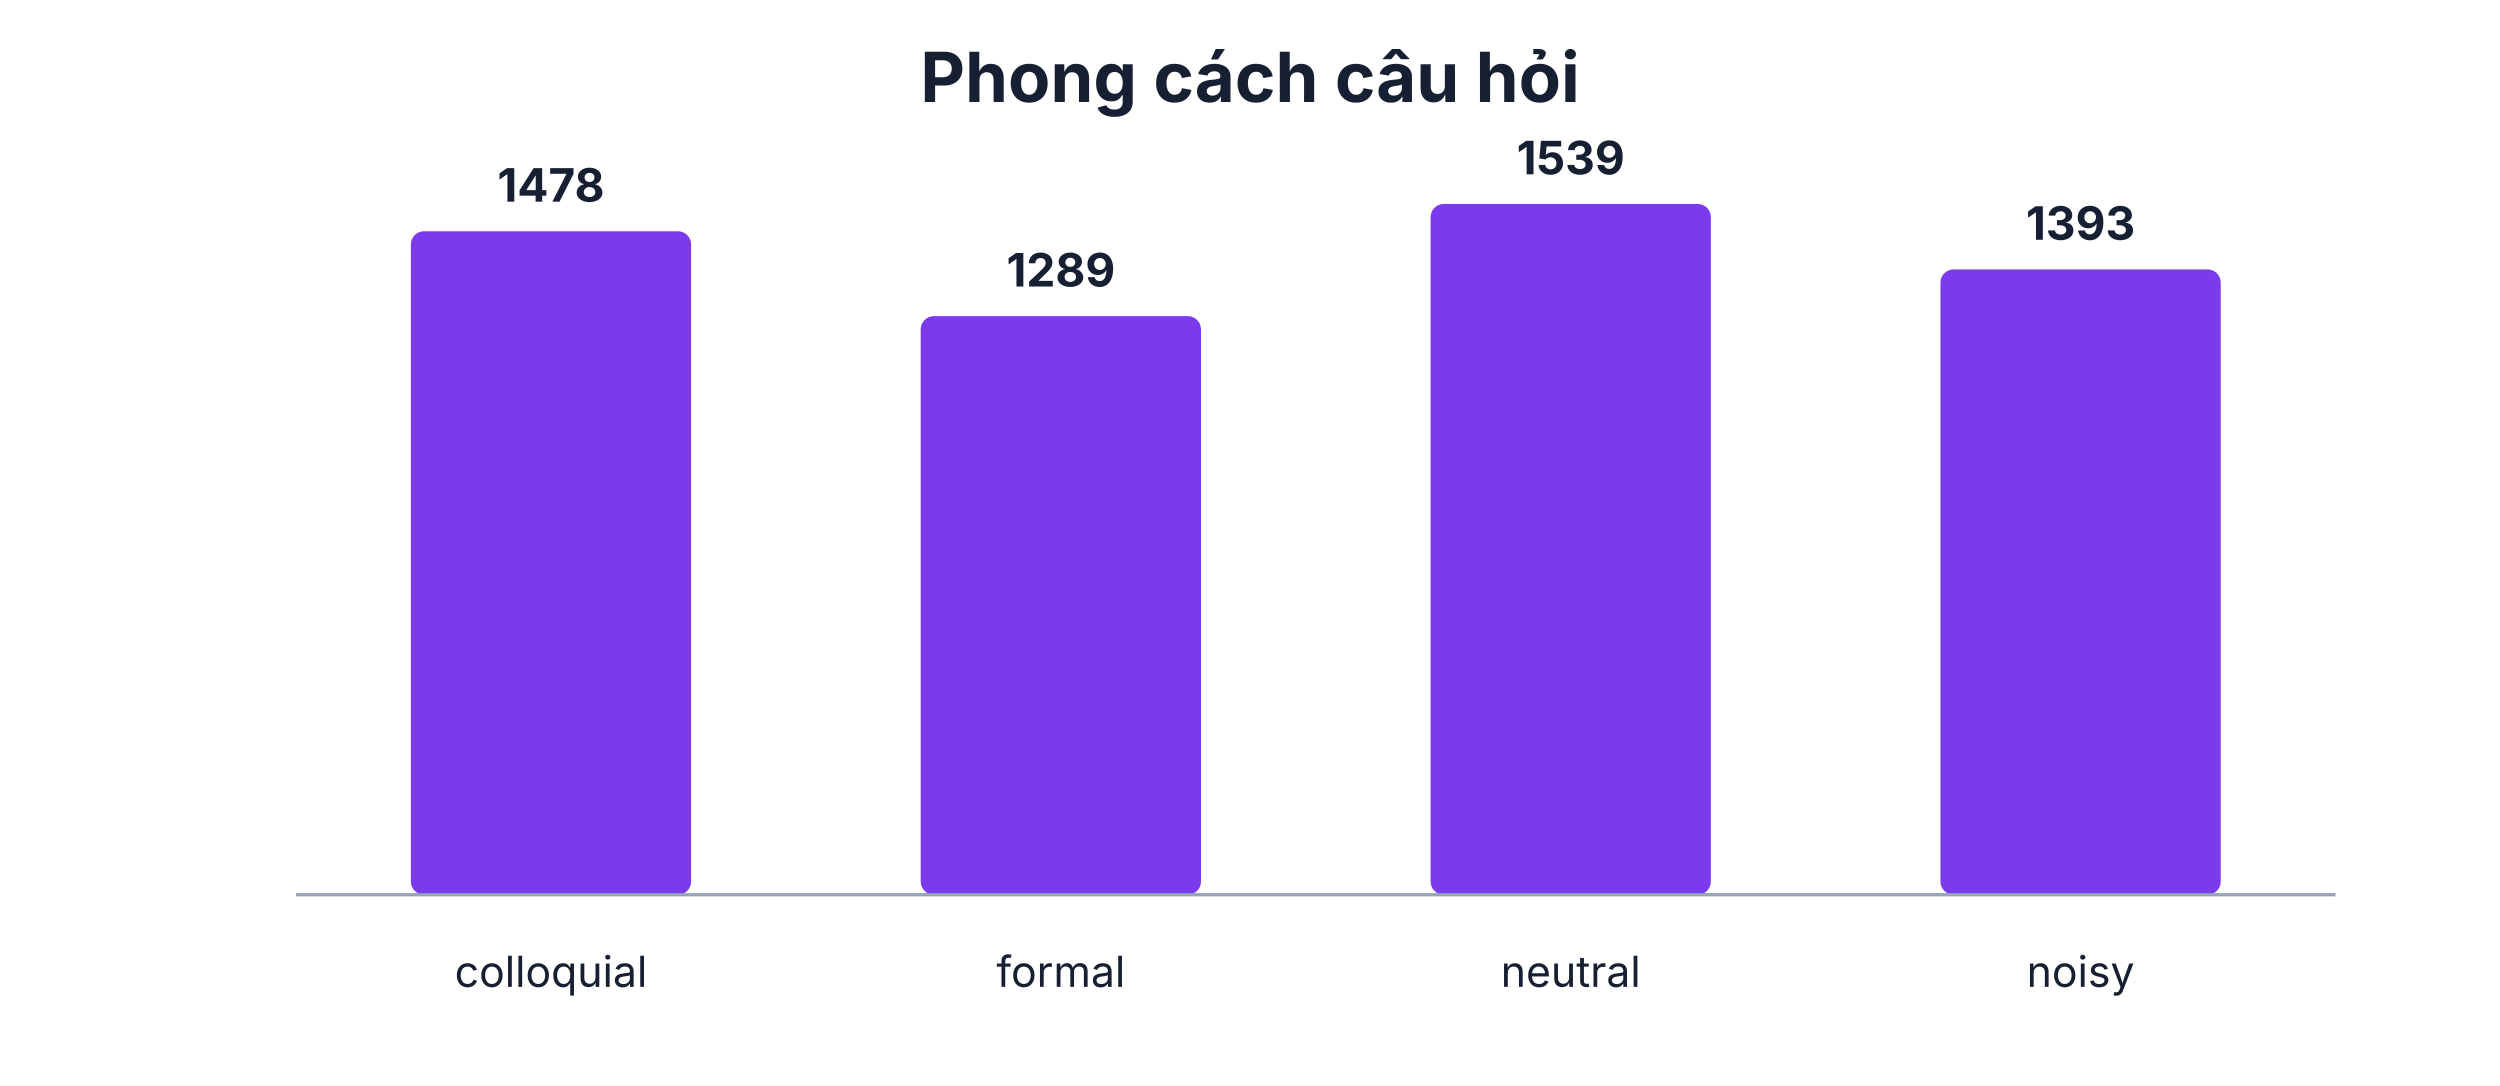
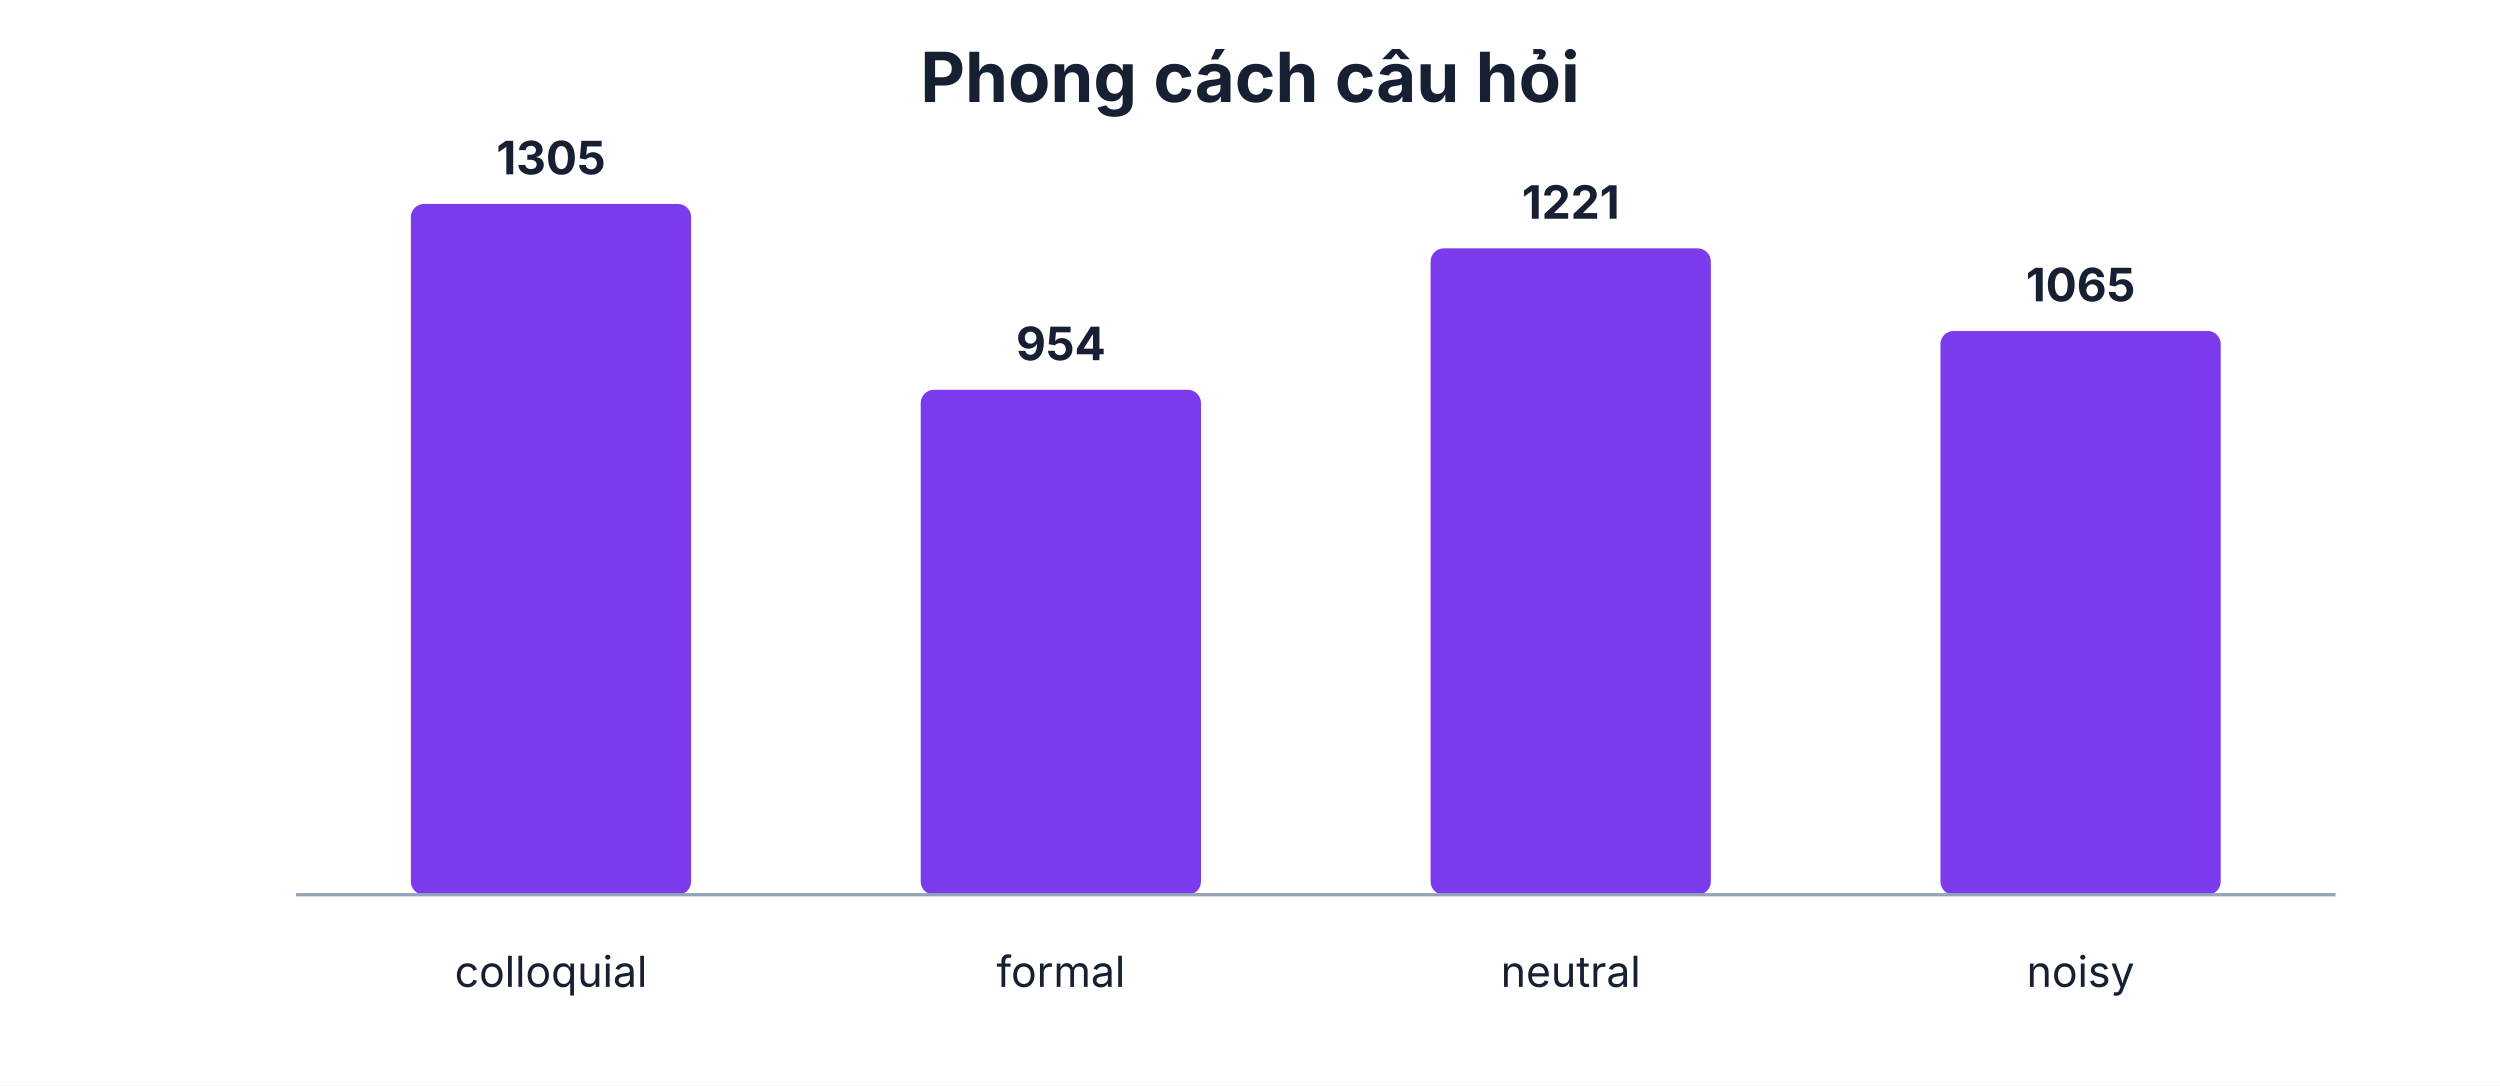
<svg xmlns="http://www.w3.org/2000/svg" width="760" height="330" viewBox="0 0 760 330" role="img" aria-label="Phong cách câu hỏi">
  <style>text{font-family:Inter,system-ui,sans-serif;fill:#172033}.title{font-size:21px;font-weight:700}.label{font-size:13px}.value{font-size:14px;font-weight:700}.small{font-size:11px;font-weight:600}.axis{stroke:#94a3b8;stroke-width:1}</style>
  <rect width="760" height="330" fill="#ffffff" />
  <text x="380.0" y="31" text-anchor="middle" class="title">Phong cách câu hỏi</text>
-   <rect x="124.9" y="70.3" width="85.2" height="201.7" rx="4" fill="#7c3aed" />
-   <text x="167.5" y="61.3" text-anchor="middle" class="value">1478</text>
+   <rect x="124.9" y="62.0" width="85.2" height="210.0" rx="4" fill="#7c3aed" />
+   <text x="167.5" y="53.0" text-anchor="middle" class="value">1305</text>
  <text x="167.5" y="300" text-anchor="middle" class="label">colloquial</text>
-   <rect x="279.9" y="96.1" width="85.2" height="175.9" rx="4" fill="#7c3aed" />
-   <text x="322.5" y="87.1" text-anchor="middle" class="value">1289</text>
+   <rect x="279.9" y="118.5" width="85.2" height="153.5" rx="4" fill="#7c3aed" />
+   <text x="322.5" y="109.5" text-anchor="middle" class="value">954</text>
  <text x="322.5" y="300" text-anchor="middle" class="label">formal</text>
-   <rect x="434.9" y="62.0" width="85.2" height="210.0" rx="4" fill="#7c3aed" />
-   <text x="477.5" y="53.0" text-anchor="middle" class="value">1539</text>
+   <rect x="434.9" y="75.5" width="85.2" height="196.5" rx="4" fill="#7c3aed" />
+   <text x="477.5" y="66.5" text-anchor="middle" class="value">1221</text>
  <text x="477.5" y="300" text-anchor="middle" class="label">neutral</text>
-   <rect x="589.9" y="81.9" width="85.2" height="190.1" rx="4" fill="#7c3aed" />
-   <text x="632.5" y="72.9" text-anchor="middle" class="value">1393</text>
+   <rect x="589.9" y="100.6" width="85.2" height="171.4" rx="4" fill="#7c3aed" />
+   <text x="632.5" y="91.6" text-anchor="middle" class="value">1065</text>
  <text x="632.5" y="300" text-anchor="middle" class="label">noisy</text>
  <line x1="90" y1="272" x2="710" y2="272" class="axis" />
</svg>
